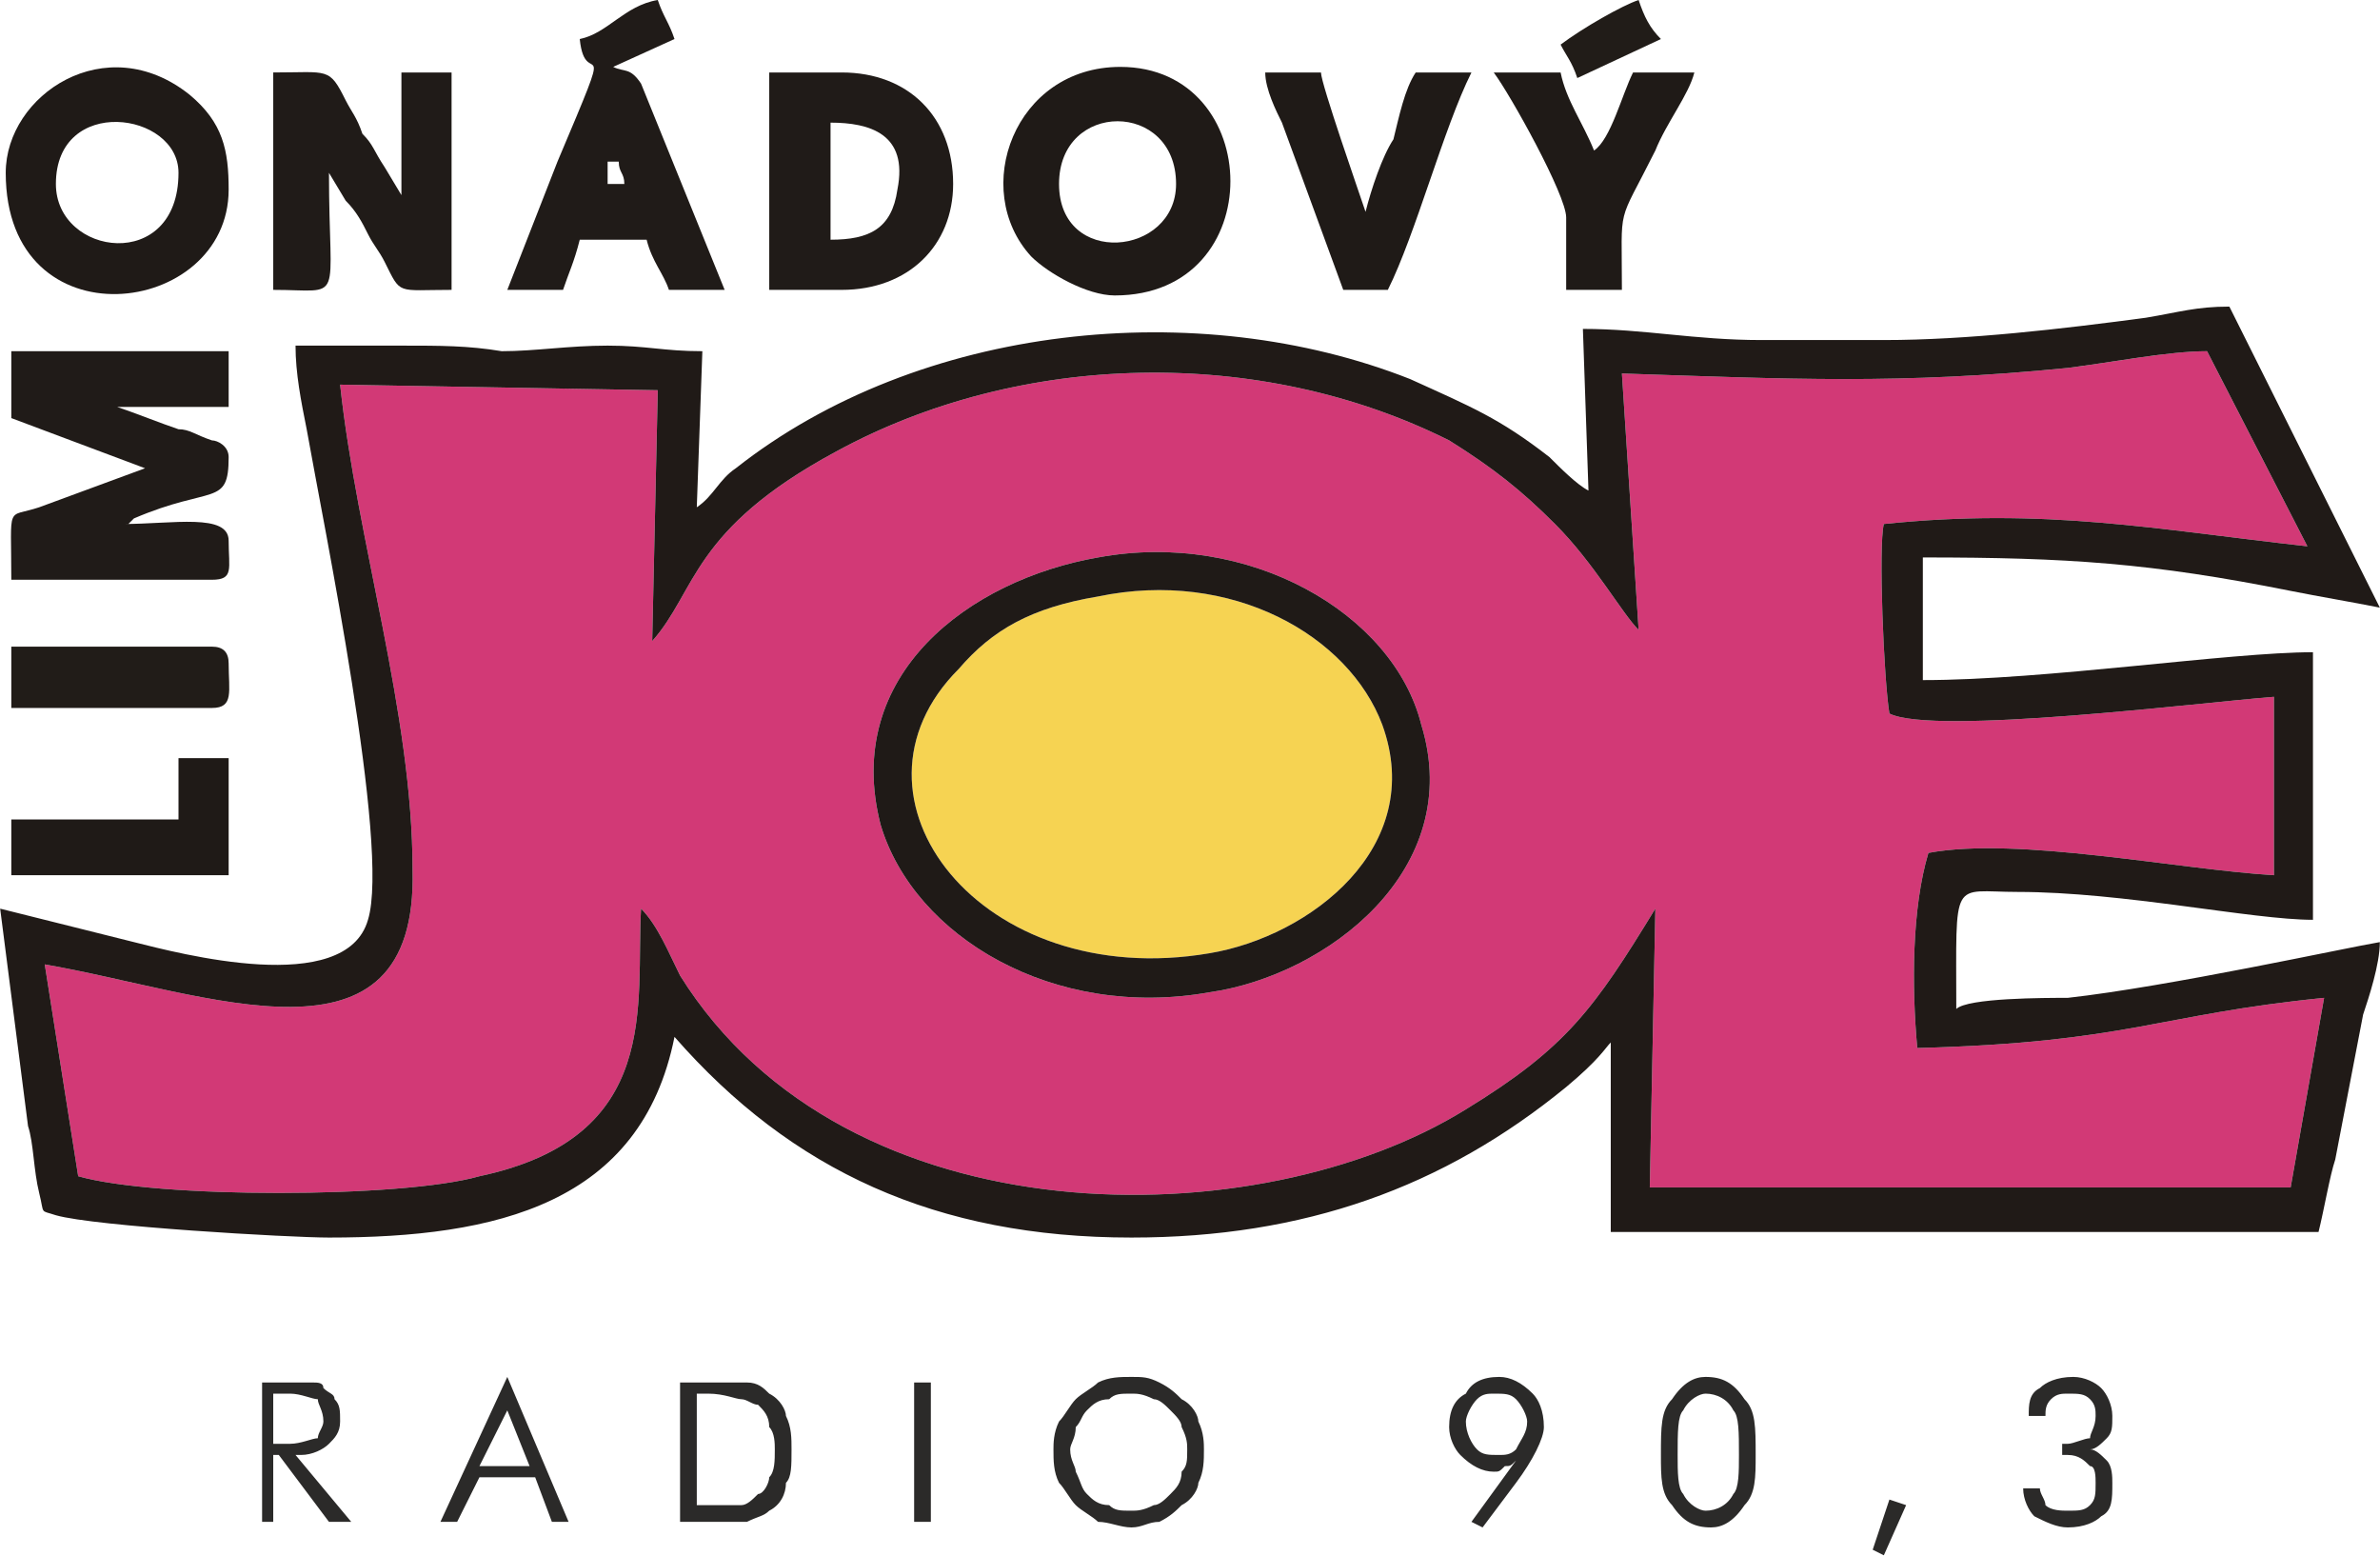
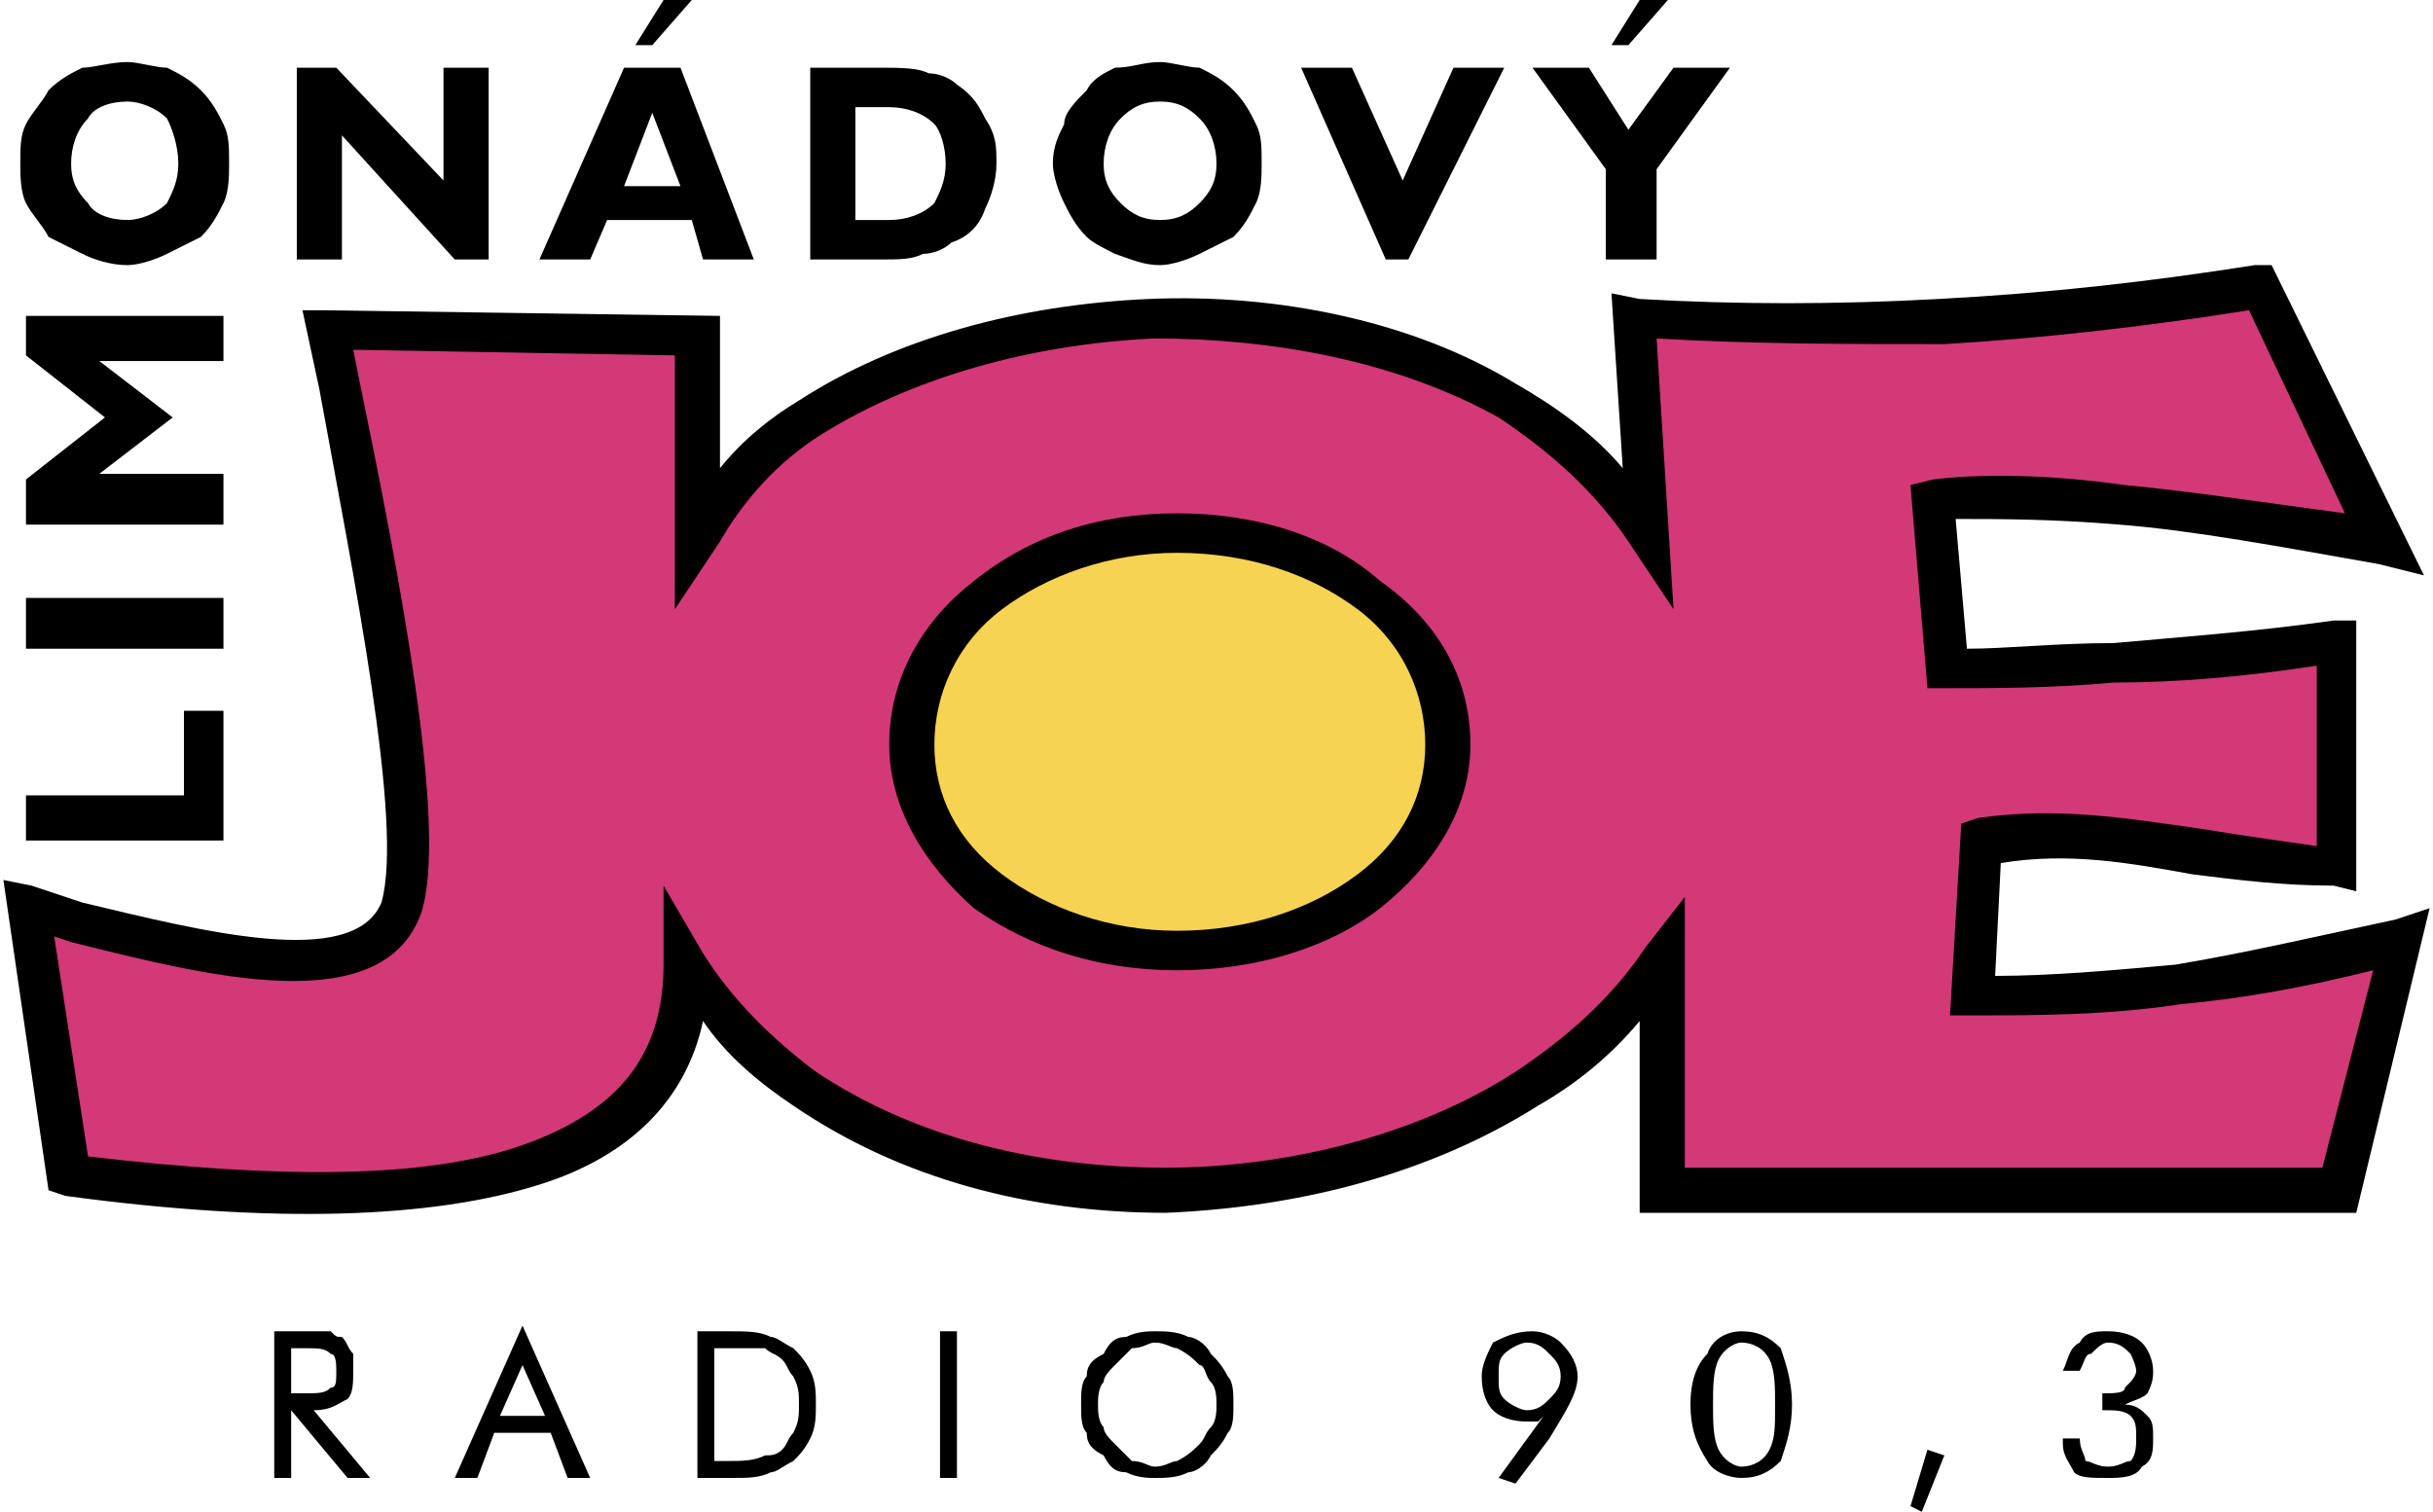
- <svg xmlns="http://www.w3.org/2000/svg" xml:space="preserve" width="499px" height="326px" version="1.1" style="shape-rendering:geometricPrecision; text-rendering:geometricPrecision; image-rendering:optimizeQuality; fill-rule:evenodd; clip-rule:evenodd" viewBox="0 0 427 279">
+ <svg xmlns="http://www.w3.org/2000/svg" xml:space="preserve" width="502px" height="312px" version="1.1" style="shape-rendering:geometricPrecision; text-rendering:geometricPrecision; image-rendering:optimizeQuality; fill-rule:evenodd; clip-rule:evenodd" viewBox="0 0 430 268">
  <defs>
    <style type="text/css">
   
-     .fil3 {fill:#1F1A17}
-     .fil1 {fill:#201A17}
-     .fil4 {fill:#201B18}
-     .fil5 {fill:#211C18}
-     .fil0 {fill:#D23976}
-     .fil2 {fill:#F6D352}
-     .fil6 {fill:#2B2A29;fill-rule:nonzero}
+     .fil0 {fill:#7688A1}
+     .fil2 {fill:#D23976}
+     .fil3 {fill:#F6D352}
+     .fil1 {fill:black;fill-rule:nonzero}
   
  </style>
  </defs>
  <g id="Layer_x0020_1">
-     <g id="_2783575549424">
-       <g id="_2233538755424">
-         <path class="fil0" d="M197 100c27,-5 53,10 58,30 8,26 -17,45 -38,48 -28,5 -53,-10 -59,-30 -7,-27 16,-44 39,-48zm-136 -31c3,28 13,59 13,87 1,38 -37,22 -66,17l6 38c14,4 58,4 72,0 33,-7 28,-31 29,-48 3,3 5,8 7,12 30,48 104,47 141,24 18,-11 23,-18 34,-36l-1 50 115 0 6 -34c-30,3 -35,8 -73,9 -1,-11 -1,-25 2,-35 16,-3 45,3 62,4l0 -32c-13,1 -61,7 -69,3 -1,-6 -2,-30 -1,-34 29,-3 49,1 76,4l-18 -35c-7,0 -17,2 -25,3 -30,3 -50,2 -80,1l3 46c-3,-3 -8,-12 -15,-19 -6,-6 -11,-10 -19,-15 -34,-17 -77,-16 -110,2 -26,14 -25,25 -33,34l1 -45 -57 -1z" />
-         <path class="fil1" d="M61 69l57 1 -1 45c8,-9 7,-20 33,-34 33,-18 76,-19 110,-2 8,5 13,9 19,15 7,7 12,16 15,19l-3 -46c30,1 50,2 80,-1 8,-1 18,-3 25,-3l18 35c-27,-3 -47,-7 -76,-4 -1,4 0,28 1,34 8,4 56,-2 69,-3l0 32c-17,-1 -46,-7 -62,-4 -3,10 -3,24 -2,35 38,-1 43,-6 73,-9l-6 34 -115 0 1 -50c-11,18 -16,25 -34,36 -37,23 -111,24 -141,-24 -2,-4 -4,-9 -7,-12 -1,17 4,41 -29,48 -14,4 -58,4 -72,0l-6 -38c29,5 67,21 66,-17 0,-28 -10,-59 -13,-87zm277 -8l-22 0c-12,0 -21,-2 -32,-2l1 29c-2,-1 -5,-4 -7,-6 -9,-7 -14,-9 -25,-14 -38,-15 -88,-10 -121,16 -3,2 -4,5 -7,7l1 -28c-7,0 -10,-1 -17,-1 -7,0 -13,1 -19,1 -6,-1 -11,-1 -18,-1 -6,0 -13,0 -19,0 0,5 1,10 2,15 3,17 15,75 11,88 -4,14 -34,6 -42,4l-24 -6 5 39c1,3 1,8 2,12 1,4 0,3 3,4 7,2 42,4 49,4 30,0 56,-6 62,-36 21,24 47,36 82,36 31,0 56,-9 78,-27 6,-5 7,-7 8,-8l0 34 127 0c1,-4 2,-10 3,-13l5 -26c1,-3 3,-9 3,-13 -6,1 -38,8 -56,10 -4,0 -18,0 -20,2 0,-24 -1,-21 11,-21 19,0 42,5 53,5l0 -48c-15,0 -48,5 -70,5l0 -22c26,0 41,1 66,6 5,1 11,2 16,3l-27 -54c-6,0 -9,1 -15,2 -15,2 -32,4 -47,4z" />
-         <path class="fil2" d="M197 107c-12,2 -19,6 -25,13 -23,23 4,58 45,51 18,-3 39,-19 31,-41 -6,-16 -27,-28 -51,-23z" />
-         <path class="fil3" d="M197 107c24,-5 45,7 51,23 8,22 -13,38 -31,41 -41,7 -68,-28 -45,-51 6,-7 13,-11 25,-13zm0 -7c-23,4 -46,21 -39,48 6,20 31,35 59,30 21,-3 46,-22 38,-48 -5,-20 -31,-35 -58,-30z" />
-         <path class="fil4" d="M2 75l24 9 -19 7c-6,2 -5,-1 -5,13l36 0c4,0 3,-2 3,-7 0,-5 -10,-3 -19,-3 0,0 1,0 1,0l1 -1c14,-6 17,-2 17,-11 0,-2 -2,-3 -3,-3 -3,-1 -4,-2 -6,-2 -3,-1 -8,-3 -11,-4l20 0 0 -10 -39 0 0 12z" />
-         <path class="fil4" d="M49 52c13,0 10,3 10,-21l3 5c2,2 3,4 4,6 1,2 2,3 3,5 3,6 2,5 12,5l0 -39 -9 0 0 22 -3 -5c-2,-3 -2,-4 -4,-6 -1,-3 -2,-4 -3,-6 -3,-6 -3,-5 -13,-5l0 39z" />
-         <path class="fil3" d="M190 33c0,-15 21,-15 21,0 0,13 -21,15 -21,0zm10 20c28,0 27,-41 1,-41 -19,0 -27,22 -16,34 3,3 10,7 15,7z" />
-         <path class="fil3" d="M10 33c0,-16 22,-13 22,-2 0,18 -22,15 -22,2zm-9 -2c0,31 40,26 40,3 0,-7 -1,-12 -7,-17 -15,-12 -33,0 -33,14z" />
-         <path class="fil4" d="M149 43l0 -21c7,0 14,2 12,12 -1,7 -5,9 -12,9zm-11 9l13 0c12,0 20,-8 20,-19 0,-12 -8,-20 -20,-20l-13 0 0 39z" />
-         <path class="fil4" d="M109 29l2 0c0,2 1,2 1,4l-3 0c0,-2 0,-2 0,-4zm-5 -22c1,10 7,-4 -4,22l-9 23 10 0c1,-3 2,-5 3,-9l12 0c1,4 3,6 4,9l10 0 -15 -37c-2,-3 -3,-2 -5,-3l11 -5c-1,-3 -2,-4 -3,-7 -6,1 -9,6 -14,7z" />
-         <path class="fil3" d="M241 52l8 0c5,-10 10,-29 15,-39l-10 0c-2,3 -3,8 -4,12 -2,3 -4,9 -5,13 -1,-3 -8,-23 -8,-25l-10 0c0,3 2,7 3,9l11 30z" />
-         <path class="fil3" d="M281 39l0 13 10 0c0,-16 -1,-11 6,-25 2,-5 6,-10 7,-14l-11 0c-2,4 -4,12 -7,14 -2,-5 -5,-9 -6,-14l-12 0c3,4 13,22 13,26z" />
-         <polygon class="fil3" points="32,147 2,147 2,157 41,157 41,136 32,136 " />
-         <path class="fil5" d="M2 127l36 0c4,0 3,-3 3,-8 0,-2 -1,-3 -3,-3l-36 0 0 11z" />
-         <path class="fil5" d="M280 8c1,2 2,3 3,6l15 -7c-2,-2 -3,-4 -4,-7 -3,1 -10,5 -14,8z" />
-         <path class="fil6" d="M47 273l0 -25 6 0c1,0 3,0 3,0 1,0 2,0 2,1 1,1 2,1 2,2 1,1 1,2 1,4 0,2 -1,3 -2,4 -1,1 -3,2 -5,2l-1 0 10 12 -4 0 -9 -12 -1 0 0 12 -2 0zm2 -23l0 9 3 0c2,0 4,-1 5,-1 0,-1 1,-2 1,-3 0,-2 -1,-3 -1,-4 -1,0 -3,-1 -5,-1l-3 0zm42 3l-5 10 9 0 -4 -10zm0 -6l11 26 -3 0 -3 -8 -10 0 -4 8 -3 0 12 -26zm34 23l2 0c3,0 5,0 6,0 1,0 2,-1 3,-2 1,0 2,-2 2,-3 1,-1 1,-3 1,-5 0,-1 0,-3 -1,-4 0,-2 -1,-3 -2,-4 -1,0 -2,-1 -3,-1 -1,0 -3,-1 -6,-1l-2 0 0 20zm-3 3l0 -25 4 0c4,0 7,0 8,0 2,0 3,1 4,2 2,1 3,3 3,4 1,2 1,4 1,6 0,3 0,5 -1,6 0,2 -1,4 -3,5 -1,1 -2,1 -4,2 -1,0 -3,0 -6,0l-2 0 -4 0zm42 0l0 -25 3 0 0 25 -3 0zm39 -2c1,0 2,0 4,-1 1,0 2,-1 3,-2 1,-1 2,-2 2,-4 1,-1 1,-2 1,-4 0,-1 0,-2 -1,-4 0,-1 -1,-2 -2,-3 -1,-1 -2,-2 -3,-2 -2,-1 -3,-1 -4,-1 -2,0 -3,0 -4,1 -2,0 -3,1 -4,2 -1,1 -1,2 -2,3 0,2 -1,3 -1,4 0,2 1,3 1,4 1,2 1,3 2,4 1,1 2,2 4,2 1,1 2,1 4,1zm13 -11c0,2 0,4 -1,6 0,1 -1,3 -3,4 -1,1 -2,2 -4,3 -2,0 -3,1 -5,1 -2,0 -4,-1 -6,-1 -1,-1 -3,-2 -4,-3 -1,-1 -2,-3 -3,-4 -1,-2 -1,-4 -1,-6 0,-1 0,-3 1,-5 1,-1 2,-3 3,-4 1,-1 3,-2 4,-3 2,-1 4,-1 6,-1 2,0 3,0 5,1 2,1 3,2 4,3 2,1 3,3 3,4 1,2 1,4 1,5zm58 -5c0,-1 -1,-3 -2,-4 -1,-1 -2,-1 -4,-1 -1,0 -2,0 -3,1 -1,1 -2,3 -2,4 0,2 1,4 2,5 1,1 2,1 4,1 1,0 2,0 3,-1 1,-2 2,-3 2,-5zm-2 7c-1,1 -1,1 -2,1 -1,1 -1,1 -2,1 -2,0 -4,-1 -6,-3 -1,-1 -2,-3 -2,-5 0,-3 1,-5 3,-6 1,-2 3,-3 6,-3 2,0 4,1 6,3 1,1 2,3 2,6 0,2 -2,6 -5,10l0 0 -6 8 -2 -1 8 -11zm35 12c-3,0 -5,-1 -7,-4 -2,-2 -2,-5 -2,-9 0,-5 0,-8 2,-10 2,-3 4,-4 6,-4 3,0 5,1 7,4 2,2 2,5 2,10 0,4 0,7 -2,9 -2,3 -4,4 -6,4zm-1 -3c2,0 4,-1 5,-3 1,-1 1,-4 1,-7 0,-4 0,-7 -1,-8 -1,-2 -3,-3 -5,-3 -1,0 -3,1 -4,3 -1,1 -1,4 -1,8 0,3 0,6 1,7 1,2 3,3 4,3zm30 7l3 -9 3 1 -4 9 -2 -1zm27 -11l3 0 0 0c0,1 1,2 1,3 1,1 3,1 4,1 2,0 3,0 4,-1 1,-1 1,-2 1,-4 0,-1 0,-3 -1,-3 -1,-1 -2,-2 -4,-2 -1,0 -1,0 -1,0 0,0 0,0 0,0l0 -2c0,0 0,0 0,0 0,0 1,0 1,0 1,0 3,-1 4,-1 0,-1 1,-2 1,-4 0,-1 0,-2 -1,-3 -1,-1 -2,-1 -4,-1 -1,0 -2,0 -3,1 -1,1 -1,2 -1,3l-3 0c0,-2 0,-4 2,-5 1,-1 3,-2 6,-2 2,0 4,1 5,2 1,1 2,3 2,5 0,2 0,3 -1,4 -1,1 -2,2 -3,2 1,0 2,1 3,2 1,1 1,3 1,4 0,3 0,5 -2,6 -1,1 -3,2 -6,2 -2,0 -4,-1 -6,-2 -1,-1 -2,-3 -2,-5l0 0z" />
-       </g>
-     </g>
+     <path class="fil0" d="M208 169c-26,0 -47,-17 -47,-37 0,-21 21,-37 47,-37 27,0 48,16 48,37 0,20 -21,37 -48,37zm-85 -109l-66 -1c7,33 19,86 13,102 -6,18 -44,5 -65,0l6 47c73,10 111,-2 110,-37 36,57 138,49 173,0l0 40 120 0 11 -44c-28,7 -53,10 -76,9l1 -27c22,-3 39,3 64,5l0 -40c-30,3 -53,5 -70,4l-2 -29c17,-2 45,1 80,8l-22 -46c-38,6 -75,8 -111,5l3 38c-35,-53 -142,-46 -169,0l0 -34z" />
+     <path class="fil1" d="M48 262l0 -26 6 0c2,0 3,0 4,0 1,1 1,1 2,1 1,1 1,2 2,3 0,1 0,2 0,3 0,2 0,4 -1,5 -2,1 -3,2 -6,2l0 0 10 12 -4 0 -10 -12 0 0 0 12 -3 0zm3 -23l0 8 2 0c3,0 4,0 5,-1 1,0 1,-1 1,-3 0,-1 0,-3 -1,-3 -1,-1 -2,-1 -5,-1l-2 0zm41 3l-4 9 8 0 -4 -9zm0 -7l12 27 -4 0 -3 -8 -10 0 -3 8 -4 0 12 -27zm34 24l2 0c3,0 5,0 7,-1 1,0 2,0 3,-1 1,-1 1,-2 2,-3 1,-2 1,-3 1,-5 0,-2 0,-3 -1,-5 -1,-1 -1,-2 -2,-3 -1,-1 -2,-1 -3,-2 -2,0 -4,0 -7,0l-2 0 0 20zm-3 3l0 -26 5 0c4,0 6,0 8,1 1,0 2,1 4,2 1,1 2,2 3,4 1,2 1,4 1,6 0,2 0,4 -1,6 -1,2 -2,3 -3,4 -2,1 -3,2 -4,2 -2,1 -4,1 -7,1l-1 0 -5 0zm43 0l0 -26 3 0 0 26 -3 0zm38 -2c2,0 3,-1 4,-1 2,-1 3,-2 4,-3 1,-1 1,-2 2,-3 1,-1 1,-3 1,-4 0,-1 0,-3 -1,-4 -1,-1 -1,-3 -2,-3 -1,-1 -2,-2 -4,-3 -1,0 -2,-1 -4,-1 -1,0 -2,1 -4,1 -1,1 -2,2 -3,3 -1,1 -2,2 -2,3 -1,1 -1,3 -1,4 0,1 0,3 1,4 0,1 1,2 2,3 1,1 2,2 3,3 2,0 3,1 4,1zm14 -11c0,2 0,4 -1,5 -1,2 -2,3 -3,4 -1,2 -3,3 -4,3 -2,1 -4,1 -6,1 -1,0 -3,0 -5,-1 -2,0 -3,-1 -4,-3 -2,-1 -3,-2 -3,-4 -1,-1 -1,-3 -1,-5 0,-2 0,-4 1,-5 0,-2 1,-3 3,-4 1,-2 2,-3 4,-3 2,-1 4,-1 5,-1 2,0 4,0 6,1 1,0 3,1 4,3 1,1 2,2 3,4 1,1 1,3 1,5zm58 -5c0,-2 -1,-3 -2,-4 -1,-1 -2,-2 -4,-2 -1,0 -3,1 -4,2 -1,1 -1,2 -1,4 0,2 0,3 1,4 1,1 3,2 4,2 2,0 3,-1 4,-2 1,-1 2,-2 2,-4zm-3 7c0,0 -1,1 -1,1 -1,0 -2,0 -2,0 -3,0 -5,-1 -6,-2 -1,-1 -2,-3 -2,-6 0,-2 1,-4 2,-6 2,-1 4,-2 7,-2 2,0 4,1 5,2 2,2 3,4 3,6 0,3 -2,6 -5,11l0 0 -6 8 -3 -1 8 -11zm35 11c-2,0 -5,-1 -6,-3 -2,-3 -3,-6 -3,-10 0,-4 1,-7 3,-9 1,-3 4,-4 6,-4 3,0 5,1 7,3 1,3 2,6 2,10 0,4 -1,7 -2,10 -2,2 -4,3 -7,3zm0 -2c2,0 4,-1 5,-3 1,-2 1,-4 1,-8 0,-3 0,-6 -1,-8 -1,-2 -3,-3 -5,-3 -1,0 -3,1 -4,3 -1,2 -1,5 -1,8 0,3 0,6 1,8 1,2 3,3 4,3zm30 7l3 -10 3 1 -4 10 -2 -1zm27 -12l3 0 0 0c0,2 1,3 1,4 1,0 2,1 4,1 2,0 3,-1 4,-1 1,-1 1,-3 1,-4 0,-2 0,-3 -1,-4 -1,-1 -3,-1 -4,-1 -1,0 -1,0 -1,0 0,0 0,0 0,0l0 -3c0,0 0,0 0,0 0,0 0,0 0,0 2,0 4,0 4,-1 1,-1 2,-2 2,-3 0,-1 -1,-3 -1,-3 -1,-1 -2,-2 -4,-2 -1,0 -2,1 -3,2 -1,0 -1,1 -2,3l-3 0c1,-2 1,-4 3,-5 1,-2 3,-2 5,-2 3,0 5,1 6,2 1,1 2,3 2,5 0,1 0,2 -1,4 -1,1 -2,1 -4,2 2,0 3,1 4,2 1,1 1,2 1,4 0,2 0,4 -2,5 -1,2 -4,2 -6,2 -3,0 -5,0 -6,-1 -1,-2 -2,-3 -2,-5l0 -1z" />
+     <path class="fil2" d="M57 59l66 1 0 34c27,-46 134,-53 169,0l-3 -38c36,3 73,1 111,-5l22 46c-35,-7 -63,-10 -80,-8l2 29c17,1 40,-1 70,-4l0 40c-25,-2 -42,-8 -64,-5l-1 27c23,1 48,-2 76,-9l-11 44 -120 0 0 -40c-35,49 -137,57 -173,0 1,35 -37,47 -110,37l-6 -47c21,5 59,18 65,0 6,-16 -6,-69 -13,-102z" />
+     <path class="fil1" d="M57 55l70 1 0 27c4,-5 9,-9 14,-12 17,-11 39,-17 62,-18 23,-1 47,4 65,15 7,4 14,9 19,15l-2 -31 5 1c17,1 35,1 53,0 19,-1 37,-3 56,-6l3 0 27 55 -8 -2c-17,-3 -33,-6 -46,-7 -12,-1 -21,-1 -29,-1l2 23c7,0 16,-1 26,-1 11,-1 25,-2 39,-4l4 0 0 48 -4 -1c-9,0 -17,-1 -25,-2 -11,-2 -22,-4 -34,-2l-1 20c10,0 21,-1 32,-2 12,-2 25,-5 39,-8l6 -2 -13 54 -127 0 0 -34c-5,6 -11,11 -18,15 -19,12 -42,18 -66,19 -24,0 -47,-6 -66,-19l0 0c-6,-4 -12,-9 -16,-15 -3,14 -13,24 -29,29 -19,6 -47,7 -84,2l-3 -1 -8 -55 5 1c3,1 6,2 9,3 21,5 48,12 53,0 4,-14 -5,-58 -11,-91l-3 -14 4 0zm62 8l-57 -1 1 5c7,34 16,80 11,95 -7,19 -38,11 -62,5l-3 -1 6 39c34,4 60,4 77,-2 17,-6 25,-16 25,-32l0 -14 7 12c5,8 12,15 20,21 18,12 40,17 62,17 22,0 45,-6 62,-17 9,-6 17,-13 23,-22l7 -9 0 48 113 0 9 -35c-12,3 -23,5 -34,6 -13,2 -26,2 -37,2l-4 0 2 -34 3 -1c14,-2 26,0 40,2 6,1 13,2 20,3l0 -32c-13,2 -25,3 -36,3 -11,1 -21,1 -30,1l-3 0 -3 -36 4 -1c8,-1 20,-1 34,1 11,1 24,3 39,5l-17 -36c-19,3 -37,5 -54,6 -17,0 -34,0 -51,-1l3 48 -8 -12c-6,-9 -14,-16 -23,-22 -18,-10 -40,-14 -61,-14 -22,1 -43,7 -59,17 -8,5 -14,12 -18,19l-8 12 0 -45z" />
+     <path class="fil0" d="M256 132c0,-21 -21,-37 -48,-37 -26,0 -47,16 -47,37 0,20 21,37 47,37 27,0 48,-17 48,-37z" />
+     <ellipse class="fil3" cx="208" cy="132" rx="48" ry="37" />
+     <path class="fil1" d="M208 91c14,0 27,4 36,12 10,7 16,17 16,29 0,11 -6,21 -16,29 -9,7 -22,11 -36,11 -14,0 -26,-4 -36,-11 -9,-8 -15,-18 -15,-29 0,-12 6,-22 15,-29 10,-8 22,-12 36,-12zm32 17c-8,-6 -19,-10 -32,-10 -12,0 -23,4 -31,10 -8,6 -12,15 -12,24 0,9 4,17 12,23 8,6 19,10 31,10 13,0 24,-4 32,-10 8,-6 12,-14 12,-23 0,-9 -4,-18 -12,-24z" />
+     <path class="fil1" d="M39 149l-35 0 0 -8 28 0 0 -15 7 0 0 23zm0 -34l-35 0 0 -9 35 0 0 9zm0 -22l-35 0 0 -8 14 -11 -14 -11 0 -7 35 0 0 8 -22 0 13 10 -13 10 22 0 0 9z" />
+     <path class="fil1" d="M12 29c0,3 1,5 3,7 1,2 4,3 7,3 2,0 5,-1 7,-3 1,-2 2,-4 2,-7 0,-3 -1,-6 -2,-8 -2,-2 -5,-3 -7,-3 -3,0 -6,1 -7,3 -2,2 -3,5 -3,8zm-9 0c0,-3 0,-5 1,-7 1,-2 3,-4 4,-6 2,-2 4,-3 6,-4 2,0 5,-1 8,-1 2,0 5,1 7,1 2,1 4,2 6,4 2,2 3,4 4,6 1,2 1,4 1,7 0,2 0,5 -1,7 -1,2 -2,4 -4,6 -2,1 -4,2 -6,3 -2,1 -5,2 -7,2 -3,0 -6,-1 -8,-2 -2,-1 -4,-2 -6,-3 -1,-2 -3,-4 -4,-6 -1,-2 -1,-5 -1,-7zm57 -5l0 22 -8 0 0 -34 7 0 19 20 0 -20 8 0 0 34 -6 0 -20 -22zm50 9l10 0 -5 -13 -5 13zm-15 13l15 -34 10 0 13 34 -9 0 -2 -7 -15 0 -3 7 -9 0zm17 -38l5 -8 5 0 -7 8 -3 0zm39 11l0 20 6 0c3,0 6,-1 8,-3 1,-2 2,-4 2,-7 0,-3 -1,-6 -2,-7 -2,-2 -5,-3 -8,-3l-6 0zm-8 27l0 -34 12 0c4,0 7,0 9,1 2,0 4,1 5,2 3,2 4,4 5,6 2,3 2,5 2,8 0,3 -1,6 -2,8 -1,3 -3,5 -6,6 -1,1 -3,2 -5,2 -2,1 -4,1 -8,1l-12 0zm52 -17c0,3 1,5 3,7 2,2 4,3 7,3 3,0 5,-1 7,-3 2,-2 3,-4 3,-7 0,-3 -1,-6 -3,-8 -2,-2 -4,-3 -7,-3 -3,0 -5,1 -7,3 -2,2 -3,5 -3,8zm-9 0c0,-3 1,-5 2,-7 0,-2 2,-4 4,-6 1,-2 3,-3 5,-4 3,0 5,-1 8,-1 2,0 5,1 7,1 2,1 4,2 6,4 2,2 3,4 4,6 1,2 1,4 1,7 0,2 0,5 -1,7 -1,2 -2,4 -4,6 -2,1 -4,2 -6,3 -2,1 -5,2 -7,2 -3,0 -5,-1 -8,-2 -2,-1 -4,-2 -5,-3 -2,-2 -3,-4 -4,-6 -1,-2 -2,-5 -2,-7zm59 17l-15 -34 9 0 9 20 9 -20 9 0 -17 34 -4 0zm39 0l0 -16 -13 -18 10 0 7 11 8 -11 10 0 -13 18 0 16 -9 0zm1 -38l5 -8 5 0 -7 8 -3 0z" />
  </g>
</svg>
